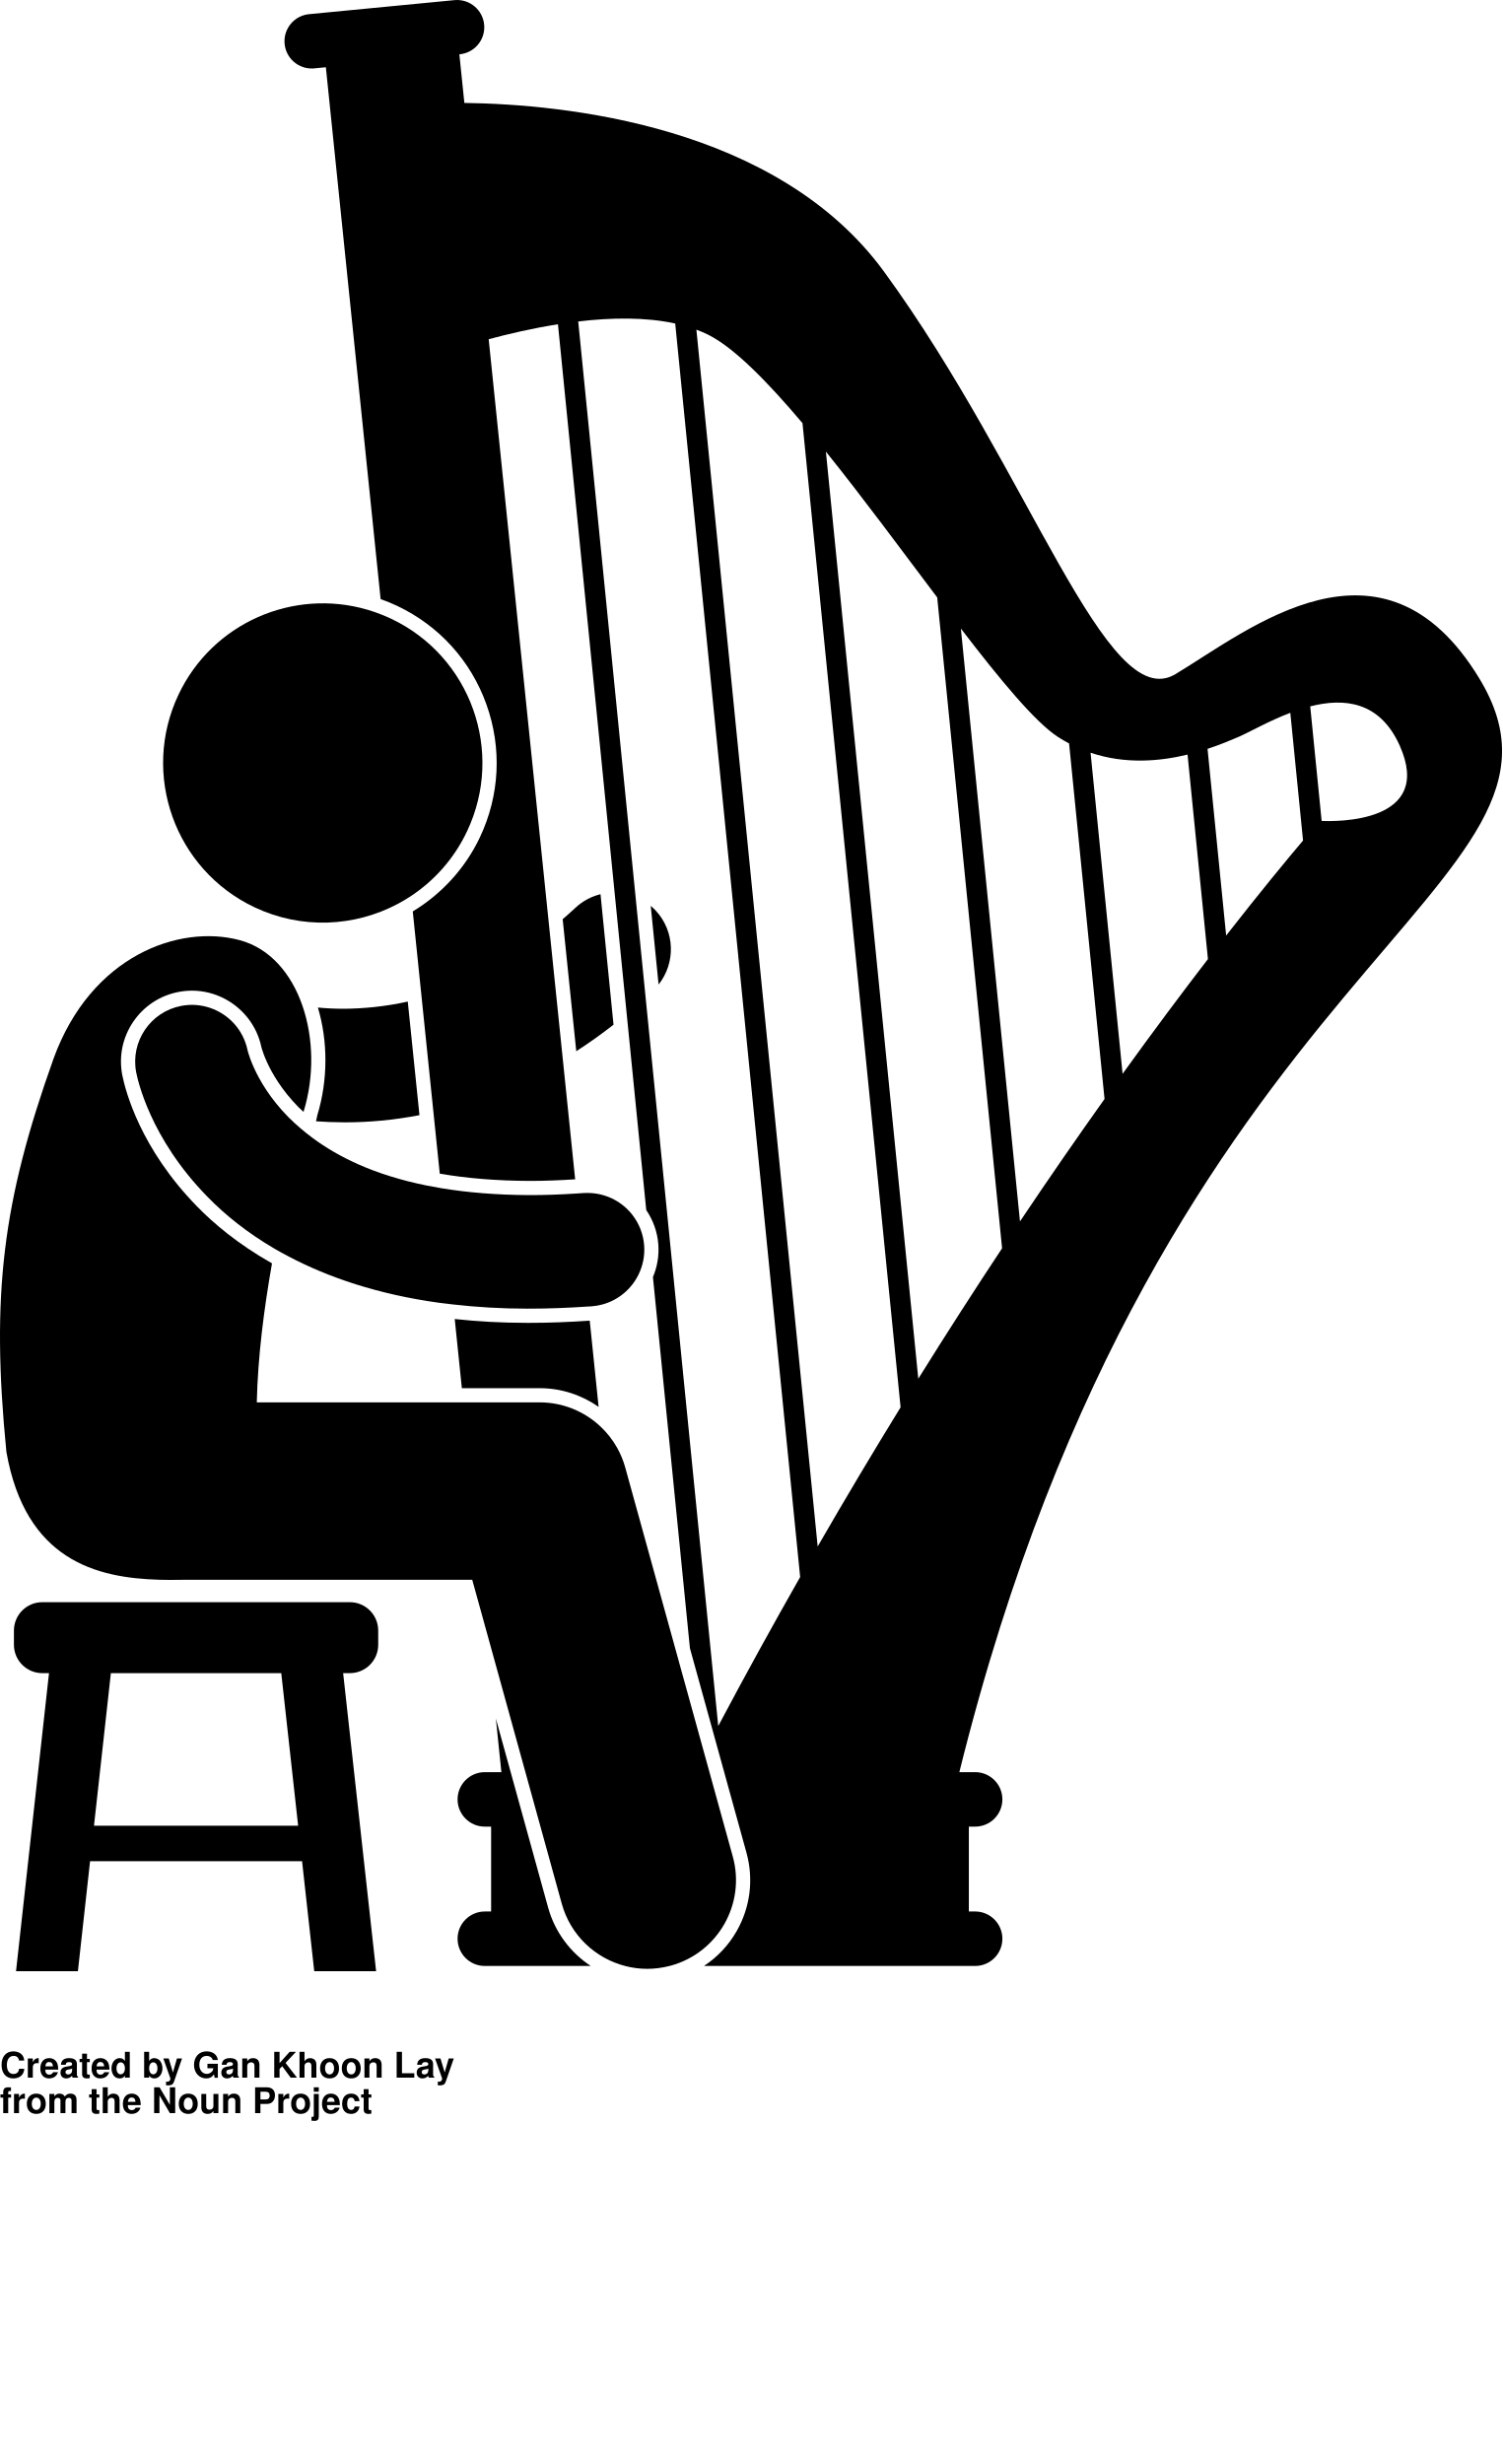
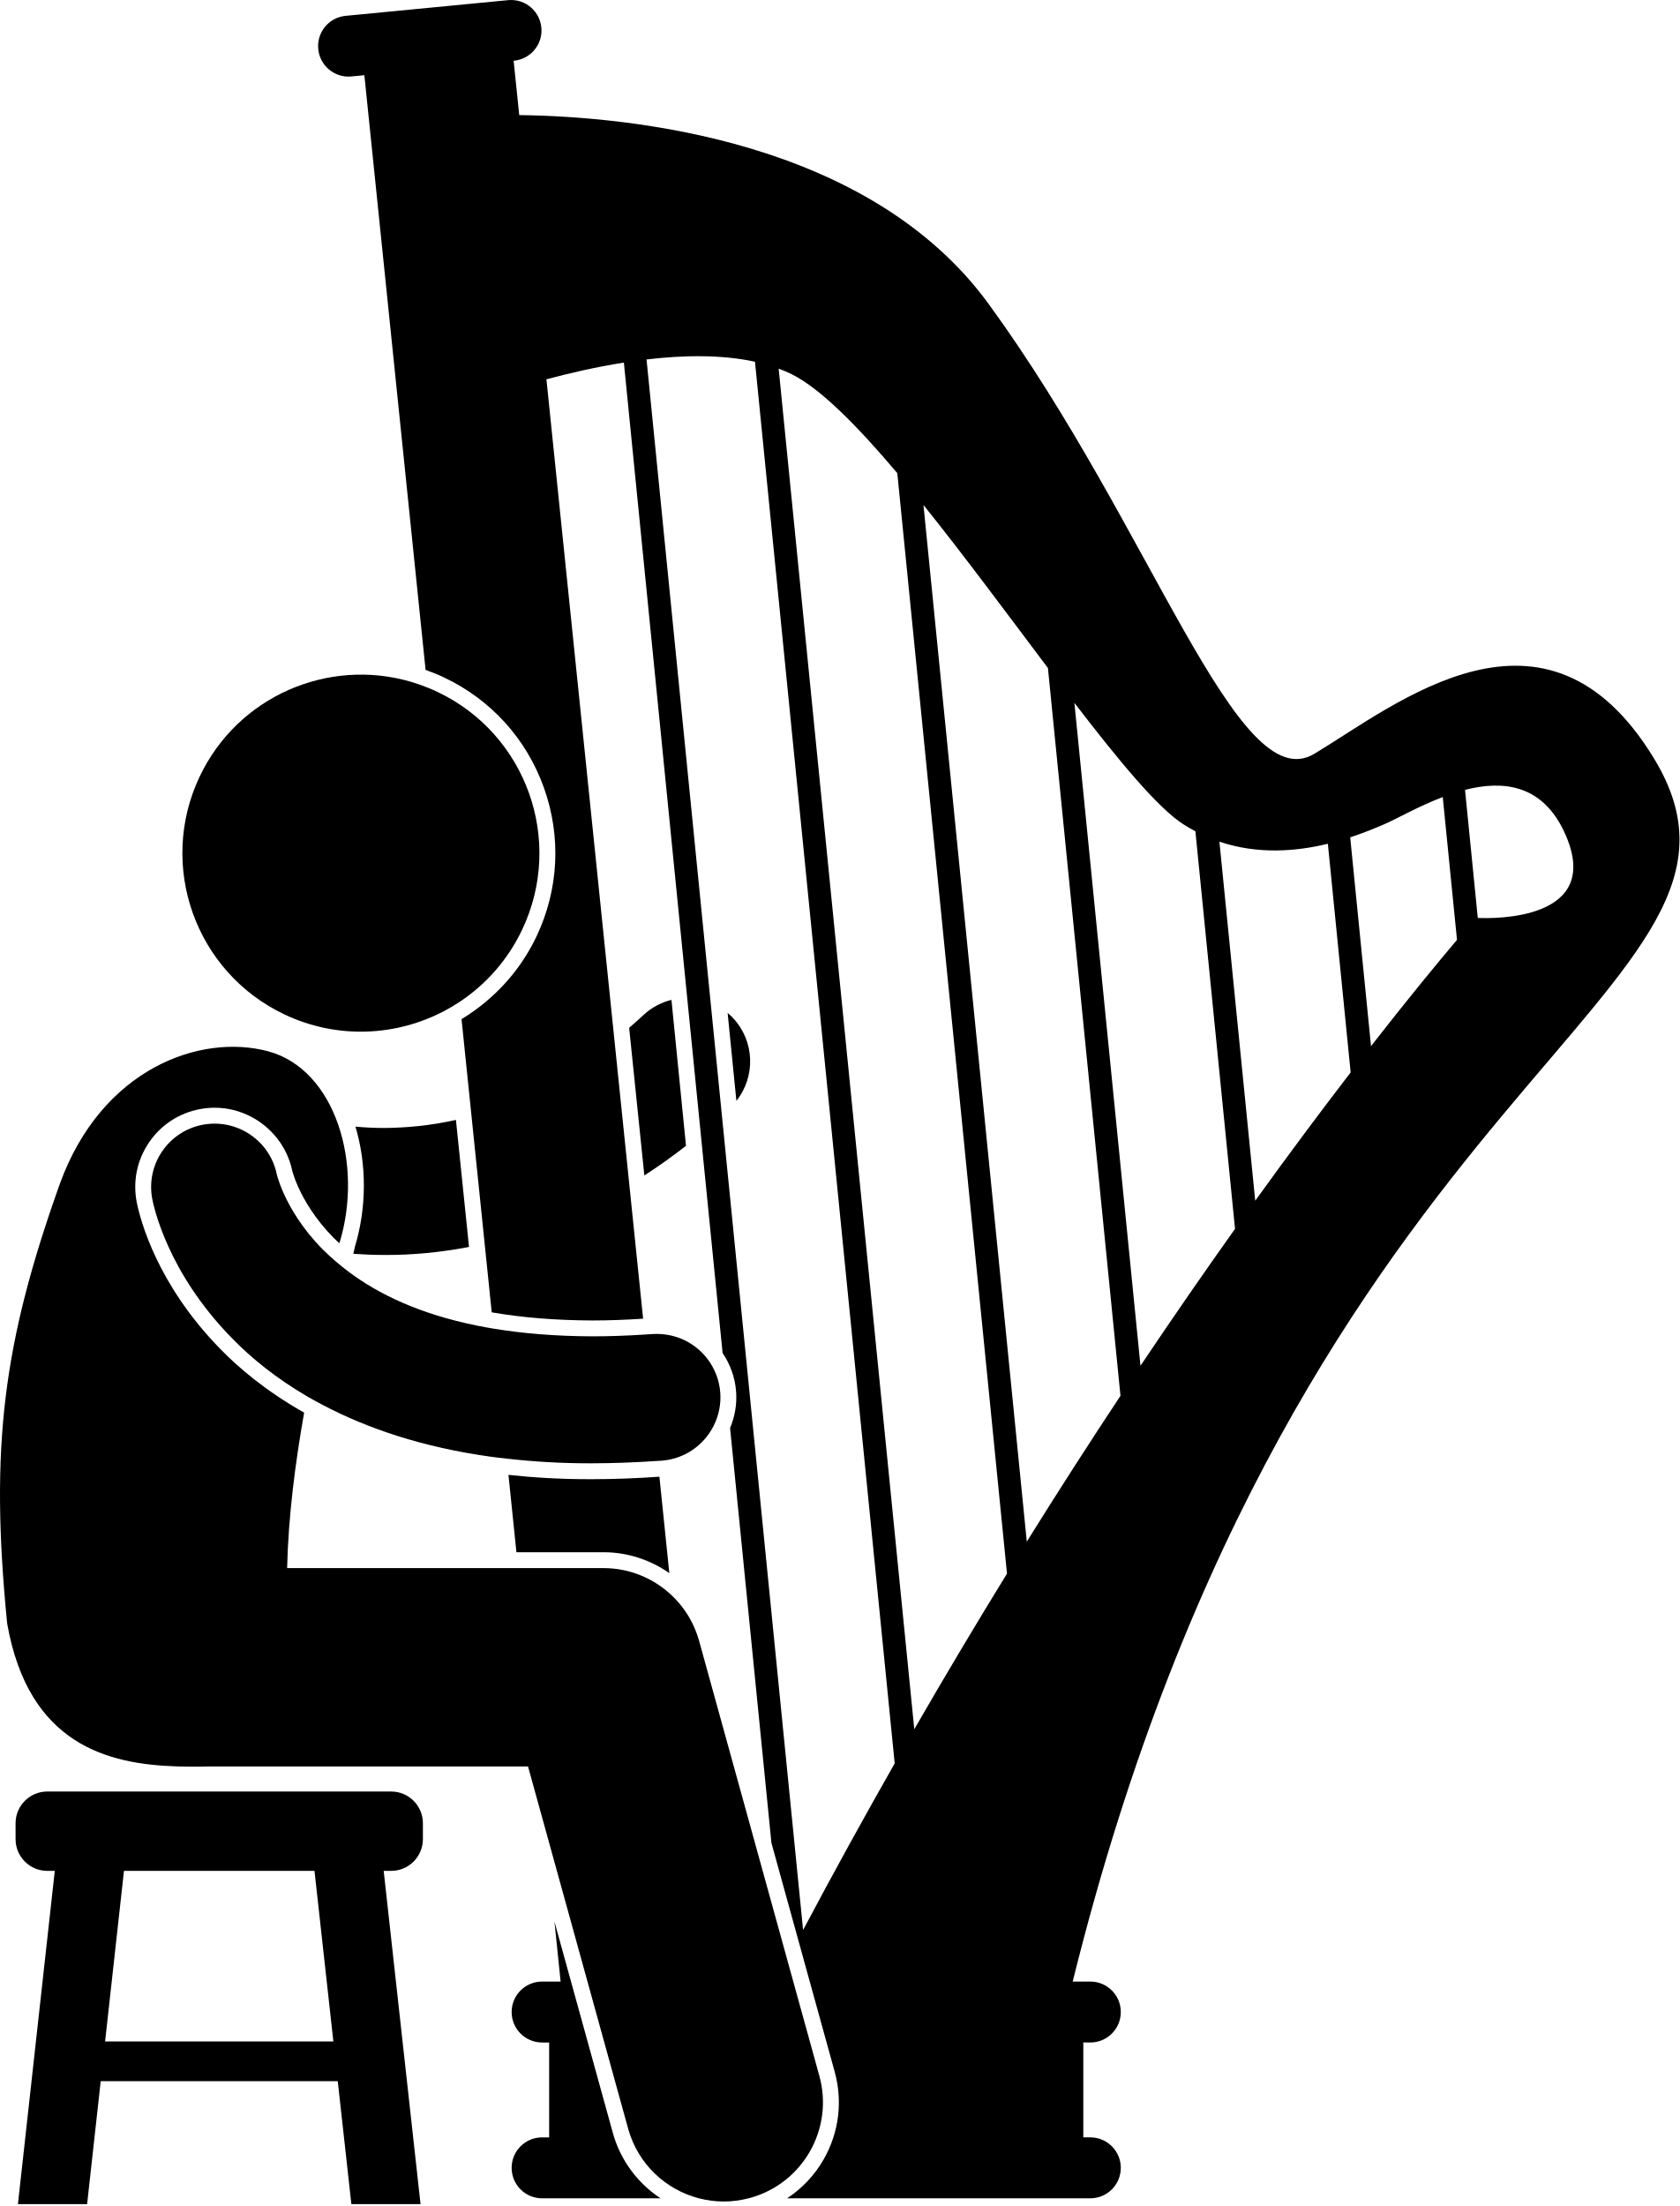
- <svg xmlns="http://www.w3.org/2000/svg" version="1.1" x="0px" y="0px" viewBox="0 0 211.661 347.208" style="enable-background:new 0 0 211.661 277.766;" xml:space="preserve">
+ <svg xmlns="http://www.w3.org/2000/svg" width="211.661" height="278" xml:space="preserve" version="1.1">
  <g>
-     <path d="M44.72,157.139c-0.06,0.281-0.125,0.579-0.187,0.865c1.236,0.088,2.54,0.143,3.923,0.145c0.097,0,0.195,0.001,0.292,0.001   c3.13,0,6.624-0.292,10.361-1.011l-1.648-16.005c-3.303,0.732-6.335,0.992-9.006,1.013c-1.318,0.001-2.542-0.065-3.659-0.17   C46.215,146.703,46.229,152.179,44.72,157.139z" />
-     <path d="M79.29,129.526l1.915,18.603c1.746-1.127,3.499-2.367,5.249-3.735l-1.833-18.39c-1.292,0.32-2.524,0.962-3.561,1.94   C80.466,128.498,79.878,129.012,79.29,129.526z" />
-     <path d="M92.369,128.278c-0.212-0.226-0.438-0.433-0.669-0.628l1.105,11.083C95.24,135.671,95.129,131.21,92.369,128.278z" />
-     <path d="M84.353,198.245l-1.251-12.149c-2.907,0.201-5.757,0.311-8.469,0.311h-0.366c-3.63,0-7.017-0.197-10.188-0.543l1.004,9.749   H76.06C79.102,195.612,81.974,196.581,84.353,198.245z" />
-     <path d="M77.237,268.794l-7.361-26.629l0.777,7.553h-2.336c-2.119,0-3.837,1.719-3.837,3.838c0,2.121,1.718,3.839,3.837,3.839   h0.889v11.958h-0.889c-2.119,0-3.837,1.719-3.837,3.838c0,2.121,1.718,3.839,3.837,3.839h14.929   C80.384,275.142,78.194,272.259,77.237,268.794z" />
-     <path d="M165.636,94.996c-9.74,5.845-20.374-28.346-41.041-56.691C109.528,17.642,79.486,14.69,65.436,14.503l-0.704-6.847   c2.08-0.179,3.644-1.985,3.502-4.078c-0.145-2.115-1.975-3.713-4.092-3.569L43.665,1.986c-2.114,0.144-3.713,1.975-3.568,4.089   c0.145,2.117,1.975,3.714,4.09,3.569l1.732-0.167l7.716,74.94c0.788,0.28,1.567,0.597,2.334,0.96   c5.914,2.801,10.382,7.737,12.581,13.897c2.201,6.163,1.871,12.811-0.932,18.726c-2.084,4.399-5.419,7.985-9.452,10.432   l1.258,12.216l1.655,16.077l0.891,8.656c3.825,0.664,8.041,1.006,12.671,1.024c0.025,0,0.051,0,0.079,0   c2.055,0,4.172-0.085,6.33-0.224l-1.737-16.874l-1.877-18.23L68.864,47.8c2.802-0.754,6.183-1.541,9.761-2.107l7.983,80.079   l1.706,17.117l2.753,27.622c0.955,1.407,1.572,3.064,1.702,4.862c0.118,1.622-0.168,3.18-0.76,4.586l5.212,52.289l7.968,28.82   c1.031,3.734,0.549,7.643-1.361,11.014c-1.149,2.026-2.737,3.702-4.628,4.947h38.212c2.121,0,3.839-1.718,3.839-3.839   c0-2.119-1.718-3.838-3.839-3.838h-0.885v-11.958h0.885c2.121,0,3.839-1.718,3.839-3.839c0-2.119-1.718-3.838-3.839-3.838h-2.225   c28.574-115.187,91.325-124.415,73.264-154.132C194.817,73.155,175.97,88.796,165.636,94.996z M101.211,243.218L90.978,140.563   l-1.416-14.201l-8.081-81.063c4.661-0.552,9.474-0.628,13.667,0.287l17.607,176.635   C108.929,228.947,105.069,235.946,101.211,243.218z M115.224,217.914L98.132,46.455c0.569,0.214,1.127,0.443,1.658,0.709   c3.614,1.809,8.259,6.5,13.294,12.464l13.824,138.679C123.078,204.532,119.172,211.072,115.224,217.914z M129.403,194.276   L116.381,63.638c5.187,6.453,10.626,13.833,15.686,20.547l9.143,91.712C137.4,181.651,133.449,187.784,129.403,194.276z    M143.73,172.115l-8.328-83.542c5.586,7.281,10.479,13.197,13.697,15.281c0.516,0.333,1.033,0.63,1.553,0.905l4.995,50.1   C151.9,160.123,147.907,165.885,143.73,172.115z M158.191,151.312l-4.512-45.244c4.869,1.643,9.723,1.22,13.666,0.264l2.873,28.813   C166.668,139.761,162.62,145.168,158.191,151.312z M172.784,131.831l-2.623-26.306c1.805-0.594,3.293-1.226,4.332-1.671   c1.506-0.645,4.227-2.228,7.332-3.411l1.795,17.998C181.382,121.086,177.657,125.587,172.784,131.831z M186.241,115.679   l-1.609-16.141c4.74-1.213,9.785-0.752,12.597,5.498C202.174,116.027,188.202,115.768,186.241,115.679z" />
-     <path d="M79.164,268.261c1.234,4.462,4.737,7.683,8.917,8.769c1.01,0.263,2.06,0.404,3.127,0.404c1.034,0,2.083-0.135,3.128-0.404   c0.069-0.018,0.139-0.03,0.207-0.05c6.652-1.84,10.557-8.726,8.717-15.378l-4.871-17.619l-3.142-11.365l-7.142-25.837   c-0.274-0.99-0.665-1.923-1.15-2.788c-0.623-1.109-1.409-2.102-2.317-2.96c-2.263-2.139-5.3-3.421-8.581-3.421h-10.77h-2.011   H36.185c0.152-6.531,1.019-13.2,2.144-19.591c-4.853-2.743-8.29-5.682-10.558-8.017c-7.965-8.139-10.084-16.229-10.543-18.515   c-0.505-2.644,0.046-5.305,1.55-7.514c1.501-2.209,3.773-3.7,6.398-4.199c0.619-0.118,1.253-0.18,1.883-0.18   c1.635,0,3.191,0.409,4.573,1.127c2.602,1.353,4.574,3.816,5.202,6.832c0.018,0.058,0.043,0.154,0.084,0.287   c0.115,0.381,0.332,1.005,0.694,1.802c0.707,1.56,2.048,3.923,4.431,6.351c0.236,0.235,0.487,0.456,0.732,0.684   c0.003-0.015,0.007-0.031,0.01-0.047c1.521-4.946,1.396-10.411-0.17-14.925c-1.568-4.521-4.581-8.088-8.834-9.226   c-8.497-2.275-20.951,2.145-26.238,16.699c-7.154,20.054-8.842,33.156-6.641,55.414c2.695,15.273,12.681,17.752,21.508,18.011   c0.05,0.001,0.098,0.008,0.148,0.008v-0.003h0.03c0.447,0.012,0.892,0.02,1.332,0.021c0.829,0.004,1.614-0.001,2.36-0.021h39.571   h0.694l2.1,7.595L79.164,268.261z" />
-     <path d="M40.844,157.617c-0.076-0.074-0.154-0.148-0.228-0.222c-2.537-2.582-4.003-5.111-4.824-6.921   c-0.412-0.902-0.658-1.62-0.788-2.05c-0.06-0.196-0.096-0.332-0.112-0.398c-0.58-2.898-2.665-5.114-5.283-6.002   c-1.266-0.43-2.654-0.553-4.061-0.284c-4.34,0.826-7.188,5.015-6.359,9.355c0.192,0.959,1.902,9.226,10.018,17.516   c2.521,2.597,5.666,5.118,9.492,7.355c0.598,0.351,1.224,0.688,1.855,1.023c5.672,3.01,12.707,5.394,21.278,6.583   c0.667,0.092,1.352,0.168,2.037,0.246c3.258,0.369,6.706,0.587,10.397,0.587c0.122,0,0.243-0.001,0.366-0.001   c2.637,0,5.394-0.105,8.265-0.301c0.164-0.011,0.317-0.015,0.481-0.026c0.518-0.038,1.018-0.128,1.501-0.258   c2.255-0.607,4.087-2.166,5.087-4.191c0.609-1.235,0.915-2.64,0.808-4.113c-0.118-1.628-0.719-3.104-1.648-4.306   c-1.384-1.789-3.502-2.956-5.864-3.092c-0.345-0.02-0.693-0.025-1.047,0c-0.324,0.023-0.639,0.041-0.958,0.062   c-2.327,0.151-4.539,0.227-6.626,0.226c-4.719-0.019-8.838-0.376-12.45-0.973c-0.702-0.116-1.386-0.241-2.05-0.375   c-7.407-1.492-12.492-4.043-16.105-6.724c-0.623-0.463-1.202-0.929-1.742-1.394C41.769,158.497,41.291,158.055,40.844,157.617z" />
-     <path d="M49.296,225.767H5.962c-2.209,0-4,1.791-4,4v2c0,2.209,1.791,4,4,4h0.943l-4.646,41.999h8.719l1.715-15.5h29.873   l1.715,15.5h8.719l-4.646-41.999h0.943c2.209,0,4-1.791,4-4v-2C53.296,227.558,51.505,225.767,49.296,225.767z M13.245,257.266   l2.379-21.499h24.01l2.379,21.499H13.245z" />
-     <path d="M65.811,117.145c5.32-11.229,0.529-24.642-10.697-29.96c-0.414-0.196-0.831-0.374-1.25-0.542   c-0.69-0.278-1.386-0.521-2.087-0.726c-10.43-3.053-21.823,1.832-26.623,11.965c-5.316,11.225-0.527,24.64,10.698,29.959   c6.679,3.164,14.132,2.75,20.194-0.468c0.649-0.344,1.281-0.722,1.895-1.129C61.235,124.058,63.995,120.978,65.811,117.145z" />
+     <g id="svg_1">
+       <path id="svg_2" d="m44.72,157.139c-0.06,0.281 -0.125,0.579 -0.187,0.865c1.236,0.088 2.54,0.143 3.923,0.145c0.097,0 0.195,0.001 0.292,0.001c3.13,0 6.624,-0.292 10.361,-1.011l-1.648,-16.005c-3.303,0.732 -6.335,0.992 -9.006,1.013c-1.318,0.001 -2.542,-0.065 -3.659,-0.17c1.419,4.726 1.433,10.202 -0.076,15.162z" />
+       <path id="svg_3" d="m79.29,129.526l1.915,18.603c1.746,-1.127 3.499,-2.367 5.249,-3.735l-1.833,-18.39c-1.292,0.32 -2.524,0.962 -3.561,1.94c-0.594,0.554 -1.182,1.068 -1.77,1.582z" />
+       <path id="svg_4" d="m92.369,128.278c-0.212,-0.226 -0.438,-0.433 -0.669,-0.628l1.105,11.083c2.435,-3.062 2.324,-7.523 -0.436,-10.455z" />
+       <path id="svg_5" d="m84.353,198.245l-1.251,-12.149c-2.907,0.201 -5.757,0.311 -8.469,0.311l-0.366,0c-3.63,0 -7.017,-0.197 -10.188,-0.543l1.004,9.749l10.977,0c3.042,-0.001 5.914,0.968 8.293,2.632z" />
+       <path id="svg_6" d="m77.237,268.794l-7.361,-26.629l0.777,7.553l-2.336,0c-2.119,0 -3.837,1.719 -3.837,3.838c0,2.121 1.718,3.839 3.837,3.839l0.889,0l0,11.958l-0.889,0c-2.119,0 -3.837,1.719 -3.837,3.838c0,2.121 1.718,3.839 3.837,3.839l14.929,0c-2.862,-1.888 -5.052,-4.771 -6.009,-8.236z" />
+       <path id="svg_7" d="m165.636,94.996c-9.74,5.845 -20.374,-28.346 -41.041,-56.691c-15.067,-20.663 -45.109,-23.615 -59.159,-23.802l-0.704,-6.847c2.08,-0.179 3.644,-1.985 3.502,-4.078c-0.145,-2.115 -1.975,-3.713 -4.092,-3.569l-20.477,1.977c-2.114,0.144 -3.713,1.975 -3.568,4.089c0.145,2.117 1.975,3.714 4.09,3.569l1.732,-0.167l7.716,74.94c0.788,0.28 1.567,0.597 2.334,0.96c5.914,2.801 10.382,7.737 12.581,13.897c2.201,6.163 1.871,12.811 -0.932,18.726c-2.084,4.399 -5.419,7.985 -9.452,10.432l1.258,12.216l1.655,16.077l0.891,8.656c3.825,0.664 8.041,1.006 12.671,1.024c0.025,0 0.051,0 0.079,0c2.055,0 4.172,-0.085 6.33,-0.224l-1.737,-16.874l-1.877,-18.23l-8.572,-83.277c2.802,-0.754 6.183,-1.541 9.761,-2.107l7.983,80.079l1.706,17.117l2.753,27.622c0.955,1.407 1.572,3.064 1.702,4.862c0.118,1.622 -0.168,3.18 -0.76,4.586l5.212,52.289l7.968,28.82c1.031,3.734 0.549,7.643 -1.361,11.014c-1.149,2.026 -2.737,3.702 -4.628,4.947l38.212,0c2.121,0 3.839,-1.718 3.839,-3.839c0,-2.119 -1.718,-3.838 -3.839,-3.838l-0.885,0l0,-11.958l0.885,0c2.121,0 3.839,-1.718 3.839,-3.839c0,-2.119 -1.718,-3.838 -3.839,-3.838l-2.225,0c28.574,-115.187 91.325,-124.415 73.264,-154.132c-13.634,-22.43 -32.481,-6.789 -42.815,-0.589zm-64.425,148.222l-10.233,-102.655l-1.416,-14.201l-8.081,-81.063c4.661,-0.552 9.474,-0.628 13.667,0.287l17.607,176.635c-3.826,6.726 -7.686,13.725 -11.544,20.997zm14.013,-25.304l-17.092,-171.459c0.569,0.214 1.127,0.443 1.658,0.709c3.614,1.809 8.259,6.5 13.294,12.464l13.824,138.679c-3.83,6.225 -7.736,12.765 -11.684,19.607zm14.179,-23.638l-13.022,-130.638c5.187,6.453 10.626,13.833 15.686,20.547l9.143,91.712c-3.81,5.754 -7.761,11.887 -11.807,18.379zm14.327,-22.161l-8.328,-83.542c5.586,7.281 10.479,13.197 13.697,15.281c0.516,0.333 1.033,0.63 1.553,0.905l4.995,50.1c-3.747,5.264 -7.74,11.026 -11.917,17.256zm14.461,-20.803l-4.512,-45.244c4.869,1.643 9.723,1.22 13.666,0.264l2.873,28.813c-3.55,4.616 -7.598,10.023 -12.027,16.167zm14.593,-19.481l-2.623,-26.306c1.805,-0.594 3.293,-1.226 4.332,-1.671c1.506,-0.645 4.227,-2.228 7.332,-3.411l1.795,17.998c-2.238,2.645 -5.963,7.146 -10.836,13.39zm13.457,-16.152l-1.609,-16.141c4.74,-1.213 9.785,-0.752 12.597,5.498c4.945,10.991 -9.027,10.732 -10.988,10.643z" />
+       <path id="svg_8" d="m79.164,268.261c1.234,4.462 4.737,7.683 8.917,8.769c1.01,0.263 2.06,0.404 3.127,0.404c1.034,0 2.083,-0.135 3.128,-0.404c0.069,-0.018 0.139,-0.03 0.207,-0.05c6.652,-1.84 10.557,-8.726 8.717,-15.378l-4.871,-17.619l-3.142,-11.365l-7.142,-25.837c-0.274,-0.99 -0.665,-1.923 -1.15,-2.788c-0.623,-1.109 -1.409,-2.102 -2.317,-2.96c-2.263,-2.139 -5.3,-3.421 -8.581,-3.421l-10.77,0l-2.011,0l-27.091,0c0.152,-6.531 1.019,-13.2 2.144,-19.591c-4.853,-2.743 -8.29,-5.682 -10.558,-8.017c-7.965,-8.139 -10.084,-16.229 -10.543,-18.515c-0.505,-2.644 0.046,-5.305 1.55,-7.514c1.501,-2.209 3.773,-3.7 6.398,-4.199c0.619,-0.118 1.253,-0.18 1.883,-0.18c1.635,0 3.191,0.409 4.573,1.127c2.602,1.353 4.574,3.816 5.202,6.832c0.018,0.058 0.043,0.154 0.084,0.287c0.115,0.381 0.332,1.005 0.694,1.802c0.707,1.56 2.048,3.923 4.431,6.351c0.236,0.235 0.487,0.456 0.732,0.684c0.003,-0.015 0.007,-0.031 0.01,-0.047c1.521,-4.946 1.396,-10.411 -0.17,-14.925c-1.568,-4.521 -4.581,-8.088 -8.834,-9.226c-8.497,-2.275 -20.951,2.145 -26.238,16.699c-7.154,20.054 -8.842,33.156 -6.641,55.414c2.695,15.273 12.681,17.752 21.508,18.011c0.05,0.001 0.098,0.008 0.148,0.008l0,-0.003l0.03,0c0.447,0.012 0.892,0.02 1.332,0.021c0.829,0.004 1.614,-0.001 2.36,-0.021l39.571,0l0.694,0l2.1,7.595l10.519,38.056z" />
+       <path id="svg_9" d="m40.844,157.617c-0.076,-0.074 -0.154,-0.148 -0.228,-0.222c-2.537,-2.582 -4.003,-5.111 -4.824,-6.921c-0.412,-0.902 -0.658,-1.62 -0.788,-2.05c-0.06,-0.196 -0.096,-0.332 -0.112,-0.398c-0.58,-2.898 -2.665,-5.114 -5.283,-6.002c-1.266,-0.43 -2.654,-0.553 -4.061,-0.284c-4.34,0.826 -7.188,5.015 -6.359,9.355c0.192,0.959 1.902,9.226 10.018,17.516c2.521,2.597 5.666,5.118 9.492,7.355c0.598,0.351 1.224,0.688 1.855,1.023c5.672,3.01 12.707,5.394 21.278,6.583c0.667,0.092 1.352,0.168 2.037,0.246c3.258,0.369 6.706,0.587 10.397,0.587c0.122,0 0.243,-0.001 0.366,-0.001c2.637,0 5.394,-0.105 8.265,-0.301c0.164,-0.011 0.317,-0.015 0.481,-0.026c0.518,-0.038 1.018,-0.128 1.501,-0.258c2.255,-0.607 4.087,-2.166 5.087,-4.191c0.609,-1.235 0.915,-2.64 0.808,-4.113c-0.118,-1.628 -0.719,-3.104 -1.648,-4.306c-1.384,-1.789 -3.502,-2.956 -5.864,-3.092c-0.345,-0.02 -0.693,-0.025 -1.047,0c-0.324,0.023 -0.639,0.041 -0.958,0.062c-2.327,0.151 -4.539,0.227 -6.626,0.226c-4.719,-0.019 -8.838,-0.376 -12.45,-0.973c-0.702,-0.116 -1.386,-0.241 -2.05,-0.375c-7.407,-1.492 -12.492,-4.043 -16.105,-6.724c-0.623,-0.463 -1.202,-0.929 -1.742,-1.394c-0.515,-0.442 -0.993,-0.884 -1.44,-1.322z" />
+       <path id="svg_10" d="m49.296,225.767l-43.334,0c-2.209,0 -4,1.791 -4,4l0,2c0,2.209 1.791,4 4,4l0.943,0l-4.646,41.999l8.719,0l1.715,-15.5l29.873,0l1.715,15.5l8.719,0l-4.646,-41.999l0.943,0c2.209,0 4,-1.791 4,-4l0,-2c-0.001,-2.209 -1.792,-4 -4.001,-4zm-36.051,31.499l2.379,-21.499l24.01,0l2.379,21.499l-28.768,0z" />
+       <path id="svg_11" d="m65.811,117.145c5.32,-11.229 0.529,-24.642 -10.697,-29.96c-0.414,-0.196 -0.831,-0.374 -1.25,-0.542c-0.69,-0.278 -1.386,-0.521 -2.087,-0.726c-10.43,-3.053 -21.823,1.832 -26.623,11.965c-5.316,11.225 -0.527,24.64 10.698,29.959c6.679,3.164 14.132,2.75 20.194,-0.468c0.649,-0.344 1.281,-0.722 1.895,-1.129c3.294,-2.186 6.054,-5.266 7.87,-9.099z" />
+     </g>
  </g>
-   <text x="0" y="292.766" fill="#000000" font-size="5px" font-weight="bold" font-family="'Helvetica Neue', Helvetica, Arial-Unicode, Arial, Sans-serif">Created by Gan Khoon Lay</text>
-   <text x="0" y="297.766" fill="#000000" font-size="5px" font-weight="bold" font-family="'Helvetica Neue', Helvetica, Arial-Unicode, Arial, Sans-serif">from the Noun Project</text>
</svg>
